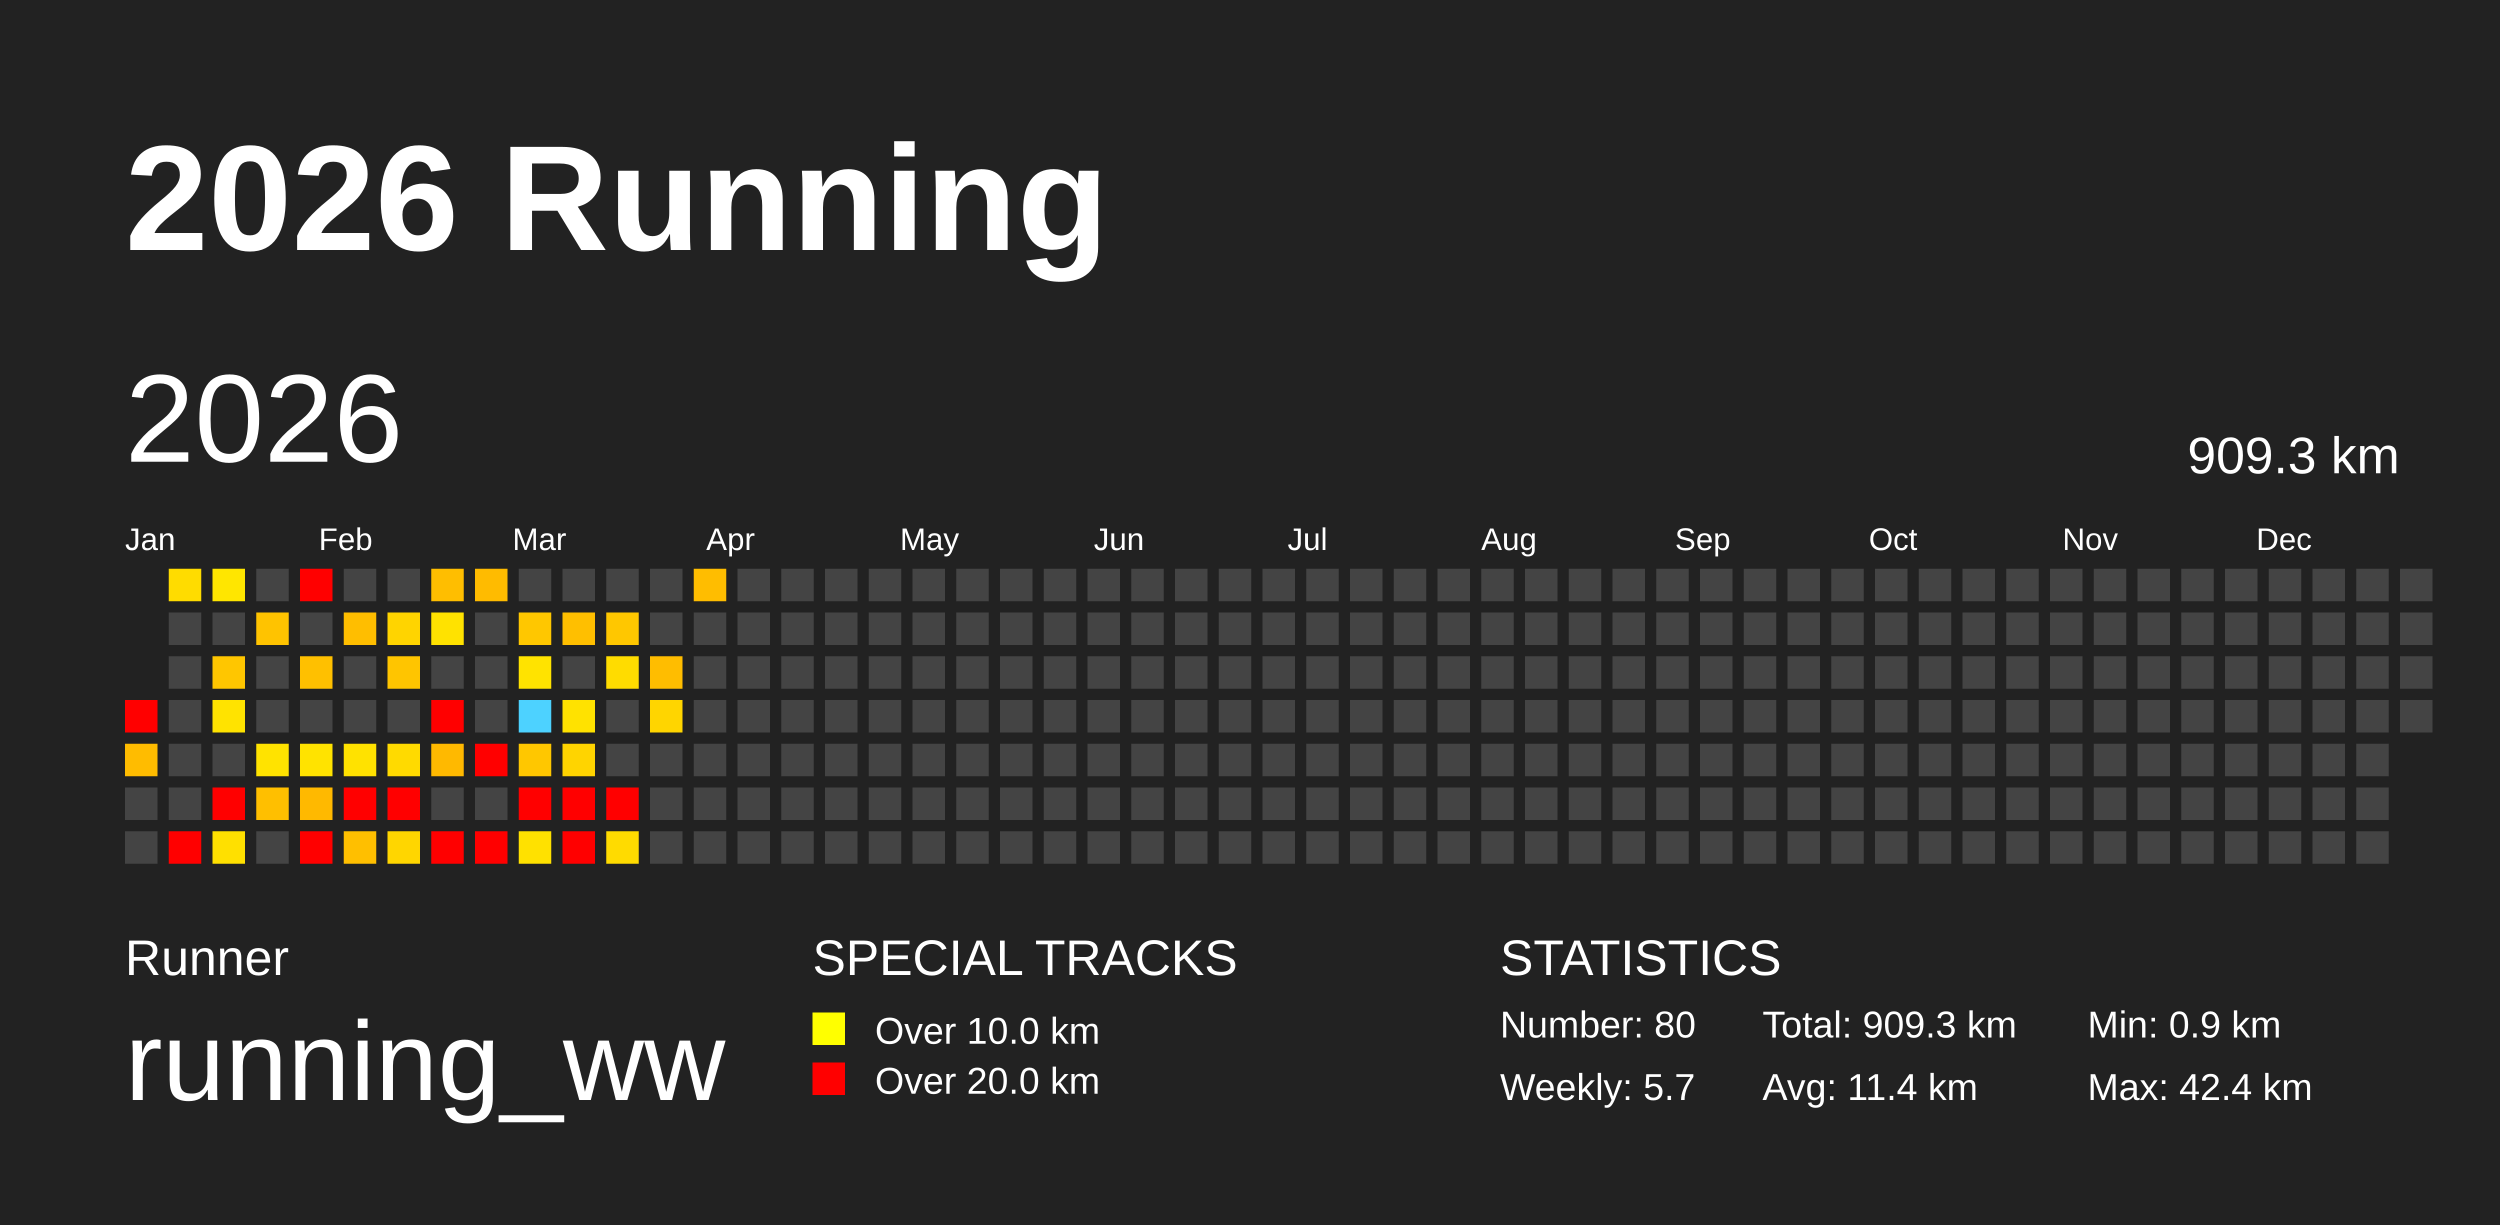
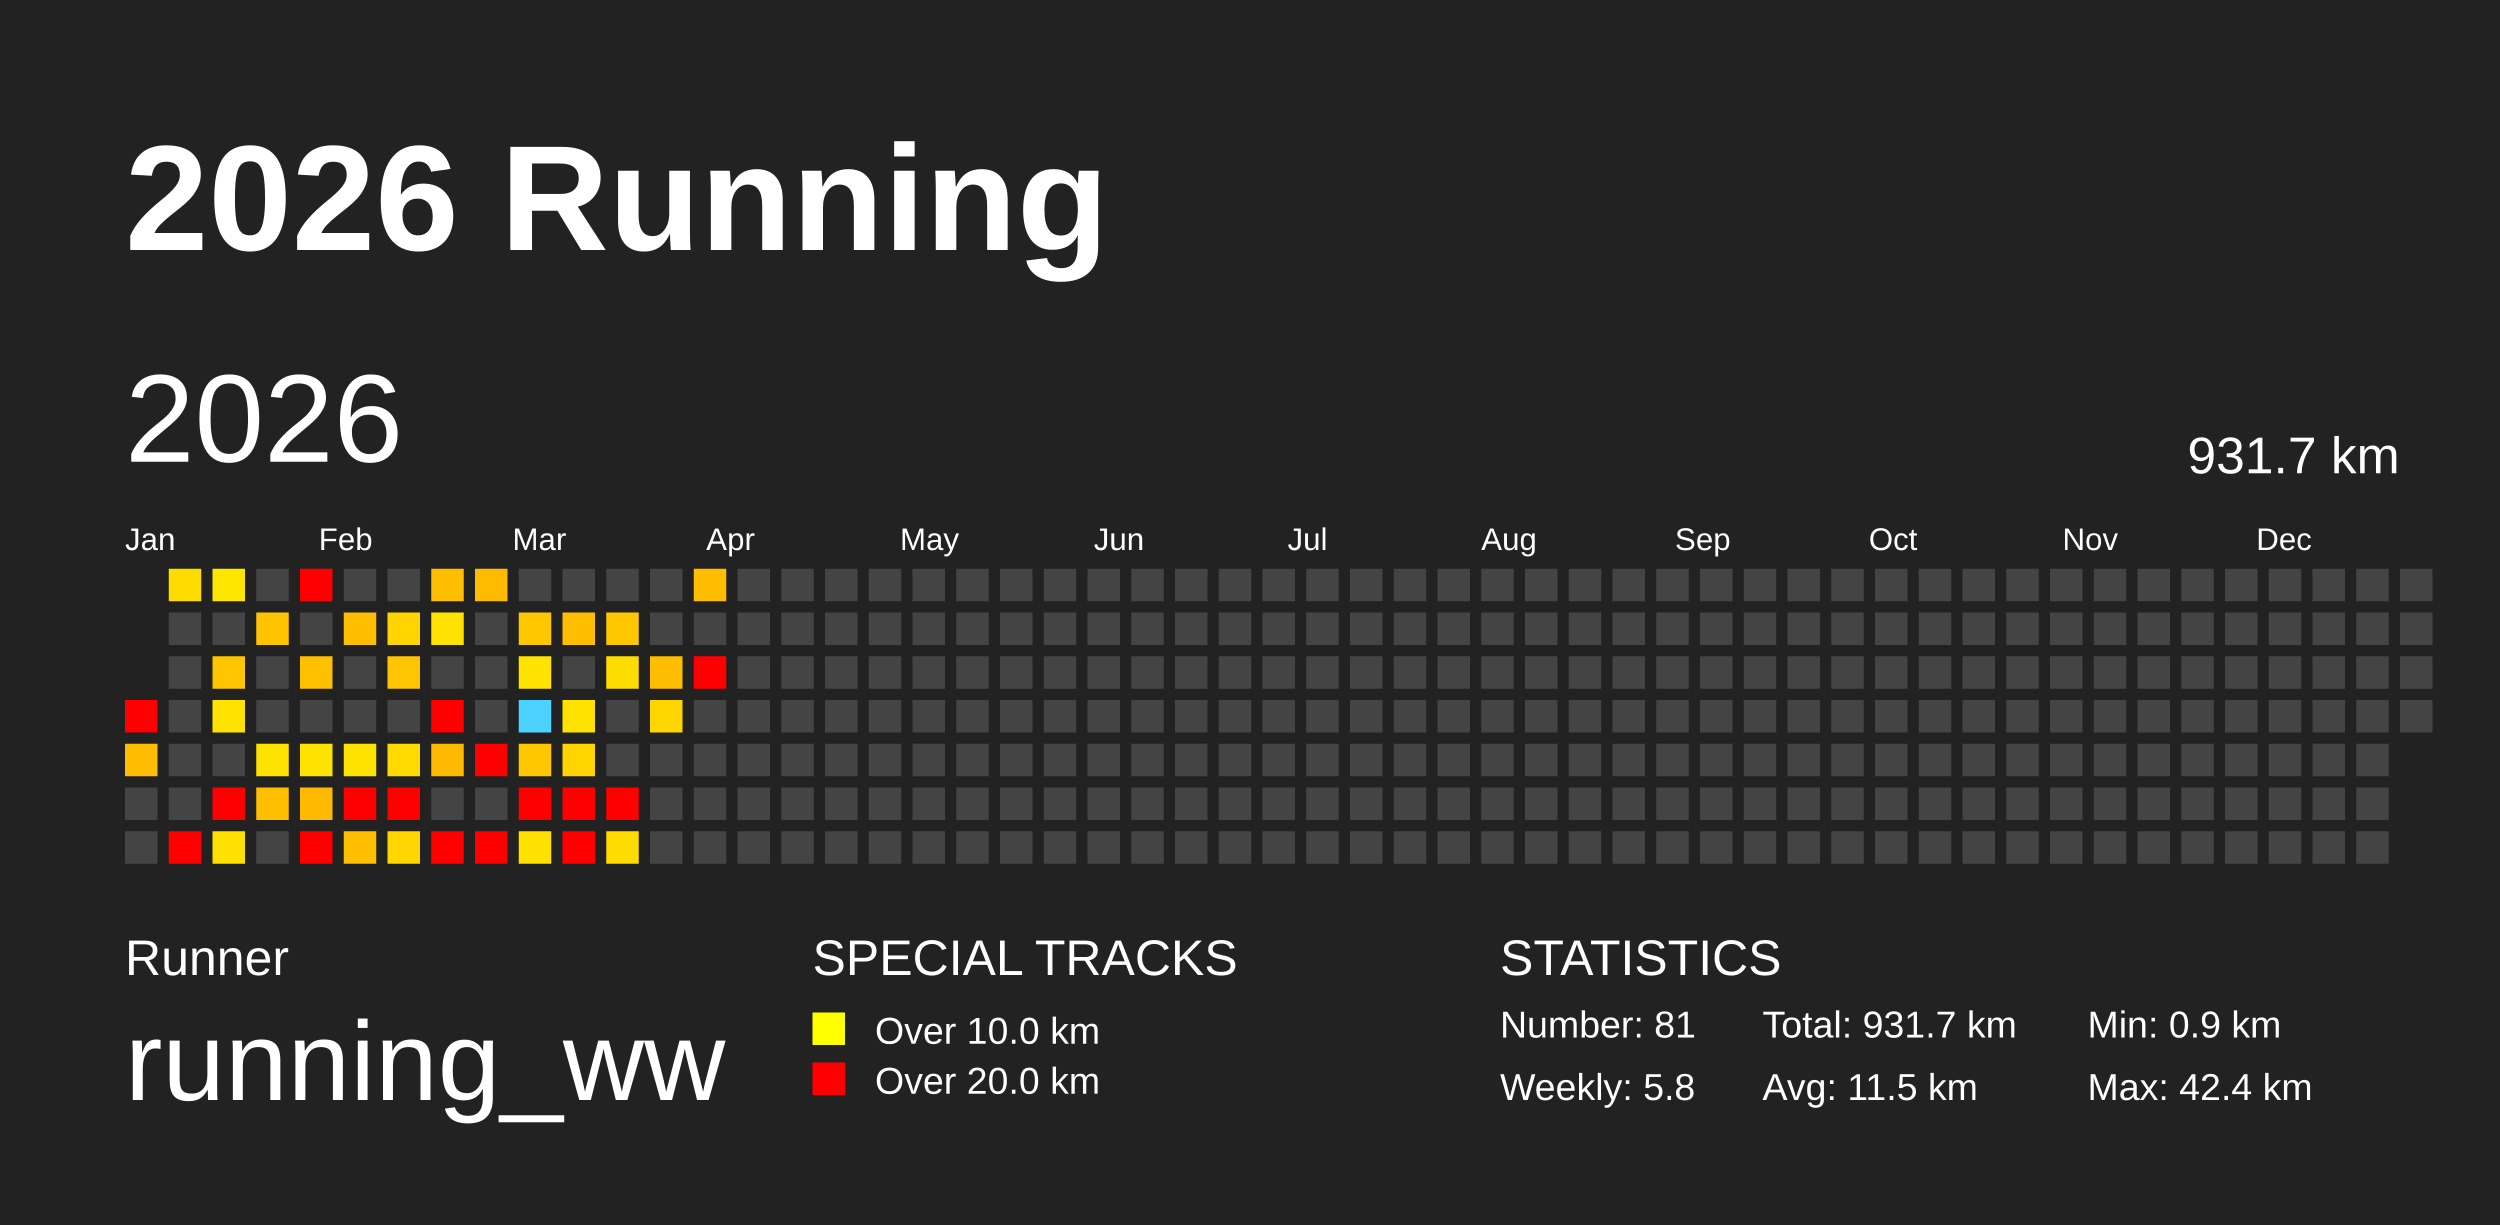
<svg xmlns="http://www.w3.org/2000/svg" baseProfile="full" height="98mm" version="1.1" viewBox="0,0,200,98" width="200mm">
  <defs />
  <rect fill="#222222" height="98" width="200" x="0" y="0" />
  <text fill="#FFFFFF" style="font-size:12px; font-family:Arial; font-weight:bold;" x="10" y="20">2026 Running</text>
  <text fill="#FFFFFF" style="font-size:4px; font-family:Arial" x="10" y="78">Runner</text>
  <text fill="#FFFFFF" style="font-size:9px; font-family:Arial" x="10" y="88">running_ww</text>
  <text fill="#FFFFFF" style="font-size:4px; font-family:Arial" x="65" y="78">SPECIAL TRACKS</text>
  <rect fill="yellow" height="2.6" width="2.6" x="65" y="81" />
  <text fill="#FFFFFF" style="font-size:3px; font-family:Arial" x="70" y="83.5">Over 10.0 km</text>
  <rect fill="red" height="2.6" width="2.6" x="65" y="85" />
  <text fill="#FFFFFF" style="font-size:3px; font-family:Arial" x="70" y="87.5">Over 20.0 km</text>
  <text fill="#FFFFFF" style="font-size:4px; font-family:Arial" x="120" y="78">STATISTICS</text>
-   <text fill="#FFFFFF" style="font-size:3px; font-family:Arial" x="120" y="83">Number: 80</text>
-   <text fill="#FFFFFF" style="font-size:3px; font-family:Arial" x="120" y="88">Weekly: 5.7</text>
-   <text fill="#FFFFFF" style="font-size:3px; font-family:Arial" x="141" y="83">Total: 909.3 km</text>
-   <text fill="#FFFFFF" style="font-size:3px; font-family:Arial" x="141" y="88">Avg: 11.4 km</text>
+   <text fill="#FFFFFF" style="font-size:3px; font-family:Arial" x="120" y="83">Number: 81</text>
+   <text fill="#FFFFFF" style="font-size:3px; font-family:Arial" x="120" y="88">Weekly: 5.8</text>
+   <text fill="#FFFFFF" style="font-size:3px; font-family:Arial" x="141" y="83">Total: 931.7 km</text>
+   <text fill="#FFFFFF" style="font-size:3px; font-family:Arial" x="141" y="88">Avg: 11.5 km</text>
  <text fill="#FFFFFF" style="font-size:3px; font-family:Arial" x="167" y="83">Min: 0.9 km</text>
  <text fill="#FFFFFF" style="font-size:3px; font-family:Arial" x="167" y="88">Max: 42.4 km</text>
  <text dominant-baseline="hanging" fill="#FFFFFF" style="font-size:10.0px; font-family:Arial;" x="10" y="30">2026</text>
-   <text dominant-baseline="hanging" fill="#FFFFFF" style="font-size:4.125px; font-family:Arial;" x="175" y="35">909.3 km</text>
+   <text dominant-baseline="hanging" fill="#FFFFFF" style="font-size:4.125px; font-family:Arial;" x="175" y="35">931.7 km</text>
  <text fill="#FFFFFF" style="font-size:2.5px; font-family:Arial" x="10.0" y="44">Jan</text>
  <text fill="#FFFFFF" style="font-size:2.5px; font-family:Arial" x="25.5" y="44">Feb</text>
  <text fill="#FFFFFF" style="font-size:2.5px; font-family:Arial" x="41.0" y="44">Mar</text>
  <text fill="#FFFFFF" style="font-size:2.5px; font-family:Arial" x="56.5" y="44">Apr</text>
  <text fill="#FFFFFF" style="font-size:2.5px; font-family:Arial" x="72.0" y="44">May</text>
  <text fill="#FFFFFF" style="font-size:2.5px; font-family:Arial" x="87.5" y="44">Jun</text>
  <text fill="#FFFFFF" style="font-size:2.5px; font-family:Arial" x="103.0" y="44">Jul</text>
  <text fill="#FFFFFF" style="font-size:2.5px; font-family:Arial" x="118.5" y="44">Aug</text>
  <text fill="#FFFFFF" style="font-size:2.5px; font-family:Arial" x="134.0" y="44">Sep</text>
  <text fill="#FFFFFF" style="font-size:2.5px; font-family:Arial" x="149.5" y="44">Oct</text>
  <text fill="#FFFFFF" style="font-size:2.5px; font-family:Arial" x="165.0" y="44">Nov</text>
  <text fill="#FFFFFF" style="font-size:2.5px; font-family:Arial" x="180.5" y="44">Dec</text>
  <rect fill="red" height="2.6" width="2.6" x="10.0" y="56.0" />
  <rect fill="#ffbc00" height="2.6" width="2.6" x="10.0" y="59.5" />
  <rect fill="#444444" height="2.6" width="2.6" x="10.0" y="63.0" />
  <rect fill="#444444" height="2.6" width="2.6" x="10.0" y="66.5" />
  <rect fill="#ffdc00" height="2.6" width="2.6" x="13.5" y="45.5" />
  <rect fill="#444444" height="2.6" width="2.6" x="13.5" y="49.0" />
  <rect fill="#444444" height="2.6" width="2.6" x="13.5" y="52.5" />
  <rect fill="#444444" height="2.6" width="2.6" x="13.5" y="56.0" />
  <rect fill="#444444" height="2.6" width="2.6" x="13.5" y="59.5" />
  <rect fill="#444444" height="2.6" width="2.6" x="13.5" y="63.0" />
  <rect fill="red" height="2.6" width="2.6" x="13.5" y="66.5" />
  <rect fill="#ffe600" height="2.6" width="2.6" x="17.0" y="45.5" />
  <rect fill="#444444" height="2.6" width="2.6" x="17.0" y="49.0" />
  <rect fill="#ffc600" height="2.6" width="2.6" x="17.0" y="52.5" />
  <rect fill="#ffe300" height="2.6" width="2.6" x="17.0" y="56.0" />
  <rect fill="#444444" height="2.6" width="2.6" x="17.0" y="59.5" />
  <rect fill="red" height="2.6" width="2.6" x="17.0" y="63.0" />
  <rect fill="#ffe000" height="2.6" width="2.6" x="17.0" y="66.5" />
  <rect fill="#444444" height="2.6" width="2.6" x="20.5" y="45.5" />
  <rect fill="#ffc300" height="2.6" width="2.6" x="20.5" y="49.0" />
  <rect fill="#444444" height="2.6" width="2.6" x="20.5" y="52.5" />
  <rect fill="#444444" height="2.6" width="2.6" x="20.5" y="56.0" />
  <rect fill="#ffe300" height="2.6" width="2.6" x="20.5" y="59.5" />
  <rect fill="#ffbf00" height="2.6" width="2.6" x="20.5" y="63.0" />
  <rect fill="#444444" height="2.6" width="2.6" x="20.5" y="66.5" />
  <rect fill="red" height="2.6" width="2.6" x="24.0" y="45.5" />
  <rect fill="#444444" height="2.6" width="2.6" x="24.0" y="49.0" />
  <rect fill="#ffc000" height="2.6" width="2.6" x="24.0" y="52.5" />
  <rect fill="#444444" height="2.6" width="2.6" x="24.0" y="56.0" />
  <rect fill="#ffe300" height="2.6" width="2.6" x="24.0" y="59.5" />
  <rect fill="#ffb900" height="2.6" width="2.6" x="24.0" y="63.0" />
  <rect fill="red" height="2.6" width="2.6" x="24.0" y="66.5" />
  <rect fill="#444444" height="2.6" width="2.6" x="27.5" y="45.5" />
  <rect fill="#ffbe00" height="2.6" width="2.6" x="27.5" y="49.0" />
  <rect fill="#444444" height="2.6" width="2.6" x="27.5" y="52.5" />
  <rect fill="#444444" height="2.6" width="2.6" x="27.5" y="56.0" />
  <rect fill="#ffe200" height="2.6" width="2.6" x="27.5" y="59.5" />
  <rect fill="red" height="2.6" width="2.6" x="27.5" y="63.0" />
  <rect fill="#ffbf00" height="2.6" width="2.6" x="27.5" y="66.5" />
  <rect fill="#444444" height="2.6" width="2.6" x="31.0" y="45.5" />
  <rect fill="#ffd400" height="2.6" width="2.6" x="31.0" y="49.0" />
  <rect fill="#ffc500" height="2.6" width="2.6" x="31.0" y="52.5" />
  <rect fill="#444444" height="2.6" width="2.6" x="31.0" y="56.0" />
  <rect fill="#ffda00" height="2.6" width="2.6" x="31.0" y="59.5" />
  <rect fill="red" height="2.6" width="2.6" x="31.0" y="63.0" />
  <rect fill="#ffd600" height="2.6" width="2.6" x="31.0" y="66.5" />
  <rect fill="#ffbe00" height="2.6" width="2.6" x="34.5" y="45.5" />
  <rect fill="#ffe200" height="2.6" width="2.6" x="34.5" y="49.0" />
  <rect fill="#444444" height="2.6" width="2.6" x="34.5" y="52.5" />
  <rect fill="red" height="2.6" width="2.6" x="34.5" y="56.0" />
  <rect fill="#ffb900" height="2.6" width="2.6" x="34.5" y="59.5" />
  <rect fill="#444444" height="2.6" width="2.6" x="34.5" y="63.0" />
  <rect fill="red" height="2.6" width="2.6" x="34.5" y="66.5" />
  <rect fill="#ffbb00" height="2.6" width="2.6" x="38.0" y="45.5" />
  <rect fill="#444444" height="2.6" width="2.6" x="38.0" y="49.0" />
  <rect fill="#444444" height="2.6" width="2.6" x="38.0" y="52.5" />
  <rect fill="#444444" height="2.6" width="2.6" x="38.0" y="56.0" />
  <rect fill="red" height="2.6" width="2.6" x="38.0" y="59.5" />
  <rect fill="#444444" height="2.6" width="2.6" x="38.0" y="63.0" />
  <rect fill="red" height="2.6" width="2.6" x="38.0" y="66.5" />
  <rect fill="#444444" height="2.6" width="2.6" x="41.5" y="45.5" />
  <rect fill="#ffc700" height="2.6" width="2.6" x="41.5" y="49.0" />
  <rect fill="#ffe300" height="2.6" width="2.6" x="41.5" y="52.5" />
  <rect fill="#4dd2ff" height="2.6" width="2.6" x="41.5" y="56.0" />
  <rect fill="#ffc700" height="2.6" width="2.6" x="41.5" y="59.5" />
  <rect fill="red" height="2.6" width="2.6" x="41.5" y="63.0" />
  <rect fill="#ffe100" height="2.6" width="2.6" x="41.5" y="66.5" />
  <rect fill="#444444" height="2.6" width="2.6" x="45.0" y="45.5" />
  <rect fill="#ffbf00" height="2.6" width="2.6" x="45.0" y="49.0" />
  <rect fill="#444444" height="2.6" width="2.6" x="45.0" y="52.5" />
  <rect fill="#ffe200" height="2.6" width="2.6" x="45.0" y="56.0" />
  <rect fill="#ffd400" height="2.6" width="2.6" x="45.0" y="59.5" />
  <rect fill="red" height="2.6" width="2.6" x="45.0" y="63.0" />
  <rect fill="red" height="2.6" width="2.6" x="45.0" y="66.5" />
  <rect fill="#444444" height="2.6" width="2.6" x="48.5" y="45.5" />
  <rect fill="#ffc700" height="2.6" width="2.6" x="48.5" y="49.0" />
  <rect fill="#ffdc00" height="2.6" width="2.6" x="48.5" y="52.5" />
  <rect fill="#444444" height="2.6" width="2.6" x="48.5" y="56.0" />
  <rect fill="#444444" height="2.6" width="2.6" x="48.5" y="59.5" />
  <rect fill="red" height="2.6" width="2.6" x="48.5" y="63.0" />
  <rect fill="#ffdb00" height="2.6" width="2.6" x="48.5" y="66.5" />
  <rect fill="#444444" height="2.6" width="2.6" x="52.0" y="45.5" />
  <rect fill="#444444" height="2.6" width="2.6" x="52.0" y="49.0" />
  <rect fill="#ffbd00" height="2.6" width="2.6" x="52.0" y="52.5" />
  <rect fill="#ffd500" height="2.6" width="2.6" x="52.0" y="56.0" />
  <rect fill="#444444" height="2.6" width="2.6" x="52.0" y="59.5" />
  <rect fill="#444444" height="2.6" width="2.6" x="52.0" y="63.0" />
  <rect fill="#444444" height="2.6" width="2.6" x="52.0" y="66.5" />
  <rect fill="#ffbd00" height="2.6" width="2.6" x="55.5" y="45.5" />
  <rect fill="#444444" height="2.6" width="2.6" x="55.5" y="49.0" />
-   <rect fill="#444444" height="2.6" width="2.6" x="55.5" y="52.5" />
+   <rect fill="red" height="2.6" width="2.6" x="55.5" y="52.5" />
  <rect fill="#444444" height="2.6" width="2.6" x="55.5" y="56.0" />
  <rect fill="#444444" height="2.6" width="2.6" x="55.5" y="59.5" />
  <rect fill="#444444" height="2.6" width="2.6" x="55.5" y="63.0" />
  <rect fill="#444444" height="2.6" width="2.6" x="55.5" y="66.5" />
  <rect fill="#444444" height="2.6" width="2.6" x="59.0" y="45.5" />
  <rect fill="#444444" height="2.6" width="2.6" x="59.0" y="49.0" />
  <rect fill="#444444" height="2.6" width="2.6" x="59.0" y="52.5" />
  <rect fill="#444444" height="2.6" width="2.6" x="59.0" y="56.0" />
  <rect fill="#444444" height="2.6" width="2.6" x="59.0" y="59.5" />
  <rect fill="#444444" height="2.6" width="2.6" x="59.0" y="63.0" />
  <rect fill="#444444" height="2.6" width="2.6" x="59.0" y="66.5" />
  <rect fill="#444444" height="2.6" width="2.6" x="62.5" y="45.5" />
  <rect fill="#444444" height="2.6" width="2.6" x="62.5" y="49.0" />
  <rect fill="#444444" height="2.6" width="2.6" x="62.5" y="52.5" />
  <rect fill="#444444" height="2.6" width="2.6" x="62.5" y="56.0" />
  <rect fill="#444444" height="2.6" width="2.6" x="62.5" y="59.5" />
  <rect fill="#444444" height="2.6" width="2.6" x="62.5" y="63.0" />
  <rect fill="#444444" height="2.6" width="2.6" x="62.5" y="66.5" />
  <rect fill="#444444" height="2.6" width="2.6" x="66.0" y="45.5" />
  <rect fill="#444444" height="2.6" width="2.6" x="66.0" y="49.0" />
  <rect fill="#444444" height="2.6" width="2.6" x="66.0" y="52.5" />
  <rect fill="#444444" height="2.6" width="2.6" x="66.0" y="56.0" />
  <rect fill="#444444" height="2.6" width="2.6" x="66.0" y="59.5" />
  <rect fill="#444444" height="2.6" width="2.6" x="66.0" y="63.0" />
  <rect fill="#444444" height="2.6" width="2.6" x="66.0" y="66.5" />
  <rect fill="#444444" height="2.6" width="2.6" x="69.5" y="45.5" />
  <rect fill="#444444" height="2.6" width="2.6" x="69.5" y="49.0" />
  <rect fill="#444444" height="2.6" width="2.6" x="69.5" y="52.5" />
  <rect fill="#444444" height="2.6" width="2.6" x="69.5" y="56.0" />
  <rect fill="#444444" height="2.6" width="2.6" x="69.5" y="59.5" />
  <rect fill="#444444" height="2.6" width="2.6" x="69.5" y="63.0" />
  <rect fill="#444444" height="2.6" width="2.6" x="69.5" y="66.5" />
  <rect fill="#444444" height="2.6" width="2.6" x="73.0" y="45.5" />
  <rect fill="#444444" height="2.6" width="2.6" x="73.0" y="49.0" />
  <rect fill="#444444" height="2.6" width="2.6" x="73.0" y="52.5" />
  <rect fill="#444444" height="2.6" width="2.6" x="73.0" y="56.0" />
  <rect fill="#444444" height="2.6" width="2.6" x="73.0" y="59.5" />
  <rect fill="#444444" height="2.6" width="2.6" x="73.0" y="63.0" />
  <rect fill="#444444" height="2.6" width="2.6" x="73.0" y="66.5" />
  <rect fill="#444444" height="2.6" width="2.6" x="76.5" y="45.5" />
  <rect fill="#444444" height="2.6" width="2.6" x="76.5" y="49.0" />
  <rect fill="#444444" height="2.6" width="2.6" x="76.5" y="52.5" />
  <rect fill="#444444" height="2.6" width="2.6" x="76.5" y="56.0" />
  <rect fill="#444444" height="2.6" width="2.6" x="76.5" y="59.5" />
  <rect fill="#444444" height="2.6" width="2.6" x="76.5" y="63.0" />
  <rect fill="#444444" height="2.6" width="2.6" x="76.5" y="66.5" />
  <rect fill="#444444" height="2.6" width="2.6" x="80.0" y="45.5" />
  <rect fill="#444444" height="2.6" width="2.6" x="80.0" y="49.0" />
  <rect fill="#444444" height="2.6" width="2.6" x="80.0" y="52.5" />
  <rect fill="#444444" height="2.6" width="2.6" x="80.0" y="56.0" />
  <rect fill="#444444" height="2.6" width="2.6" x="80.0" y="59.5" />
  <rect fill="#444444" height="2.6" width="2.6" x="80.0" y="63.0" />
  <rect fill="#444444" height="2.6" width="2.6" x="80.0" y="66.5" />
  <rect fill="#444444" height="2.6" width="2.6" x="83.5" y="45.5" />
  <rect fill="#444444" height="2.6" width="2.6" x="83.5" y="49.0" />
  <rect fill="#444444" height="2.6" width="2.6" x="83.5" y="52.5" />
  <rect fill="#444444" height="2.6" width="2.6" x="83.5" y="56.0" />
  <rect fill="#444444" height="2.6" width="2.6" x="83.5" y="59.5" />
  <rect fill="#444444" height="2.6" width="2.6" x="83.5" y="63.0" />
  <rect fill="#444444" height="2.6" width="2.6" x="83.5" y="66.5" />
  <rect fill="#444444" height="2.6" width="2.6" x="87.0" y="45.5" />
  <rect fill="#444444" height="2.6" width="2.6" x="87.0" y="49.0" />
  <rect fill="#444444" height="2.6" width="2.6" x="87.0" y="52.5" />
  <rect fill="#444444" height="2.6" width="2.6" x="87.0" y="56.0" />
  <rect fill="#444444" height="2.6" width="2.6" x="87.0" y="59.5" />
  <rect fill="#444444" height="2.6" width="2.6" x="87.0" y="63.0" />
  <rect fill="#444444" height="2.6" width="2.6" x="87.0" y="66.5" />
  <rect fill="#444444" height="2.6" width="2.6" x="90.5" y="45.5" />
  <rect fill="#444444" height="2.6" width="2.6" x="90.5" y="49.0" />
  <rect fill="#444444" height="2.6" width="2.6" x="90.5" y="52.5" />
  <rect fill="#444444" height="2.6" width="2.6" x="90.5" y="56.0" />
  <rect fill="#444444" height="2.6" width="2.6" x="90.5" y="59.5" />
  <rect fill="#444444" height="2.6" width="2.6" x="90.5" y="63.0" />
  <rect fill="#444444" height="2.6" width="2.6" x="90.5" y="66.5" />
  <rect fill="#444444" height="2.6" width="2.6" x="94.0" y="45.5" />
  <rect fill="#444444" height="2.6" width="2.6" x="94.0" y="49.0" />
  <rect fill="#444444" height="2.6" width="2.6" x="94.0" y="52.5" />
  <rect fill="#444444" height="2.6" width="2.6" x="94.0" y="56.0" />
  <rect fill="#444444" height="2.6" width="2.6" x="94.0" y="59.5" />
  <rect fill="#444444" height="2.6" width="2.6" x="94.0" y="63.0" />
  <rect fill="#444444" height="2.6" width="2.6" x="94.0" y="66.5" />
  <rect fill="#444444" height="2.6" width="2.6" x="97.5" y="45.5" />
  <rect fill="#444444" height="2.6" width="2.6" x="97.5" y="49.0" />
  <rect fill="#444444" height="2.6" width="2.6" x="97.5" y="52.5" />
  <rect fill="#444444" height="2.6" width="2.6" x="97.5" y="56.0" />
  <rect fill="#444444" height="2.6" width="2.6" x="97.5" y="59.5" />
  <rect fill="#444444" height="2.6" width="2.6" x="97.5" y="63.0" />
  <rect fill="#444444" height="2.6" width="2.6" x="97.5" y="66.5" />
  <rect fill="#444444" height="2.6" width="2.6" x="101.0" y="45.5" />
  <rect fill="#444444" height="2.6" width="2.6" x="101.0" y="49.0" />
  <rect fill="#444444" height="2.6" width="2.6" x="101.0" y="52.5" />
  <rect fill="#444444" height="2.6" width="2.6" x="101.0" y="56.0" />
  <rect fill="#444444" height="2.6" width="2.6" x="101.0" y="59.5" />
  <rect fill="#444444" height="2.6" width="2.6" x="101.0" y="63.0" />
  <rect fill="#444444" height="2.6" width="2.6" x="101.0" y="66.5" />
  <rect fill="#444444" height="2.6" width="2.6" x="104.5" y="45.5" />
  <rect fill="#444444" height="2.6" width="2.6" x="104.5" y="49.0" />
  <rect fill="#444444" height="2.6" width="2.6" x="104.5" y="52.5" />
  <rect fill="#444444" height="2.6" width="2.6" x="104.5" y="56.0" />
  <rect fill="#444444" height="2.6" width="2.6" x="104.5" y="59.5" />
  <rect fill="#444444" height="2.6" width="2.6" x="104.5" y="63.0" />
  <rect fill="#444444" height="2.6" width="2.6" x="104.5" y="66.5" />
  <rect fill="#444444" height="2.6" width="2.6" x="108.0" y="45.5" />
  <rect fill="#444444" height="2.6" width="2.6" x="108.0" y="49.0" />
  <rect fill="#444444" height="2.6" width="2.6" x="108.0" y="52.5" />
  <rect fill="#444444" height="2.6" width="2.6" x="108.0" y="56.0" />
  <rect fill="#444444" height="2.6" width="2.6" x="108.0" y="59.5" />
  <rect fill="#444444" height="2.6" width="2.6" x="108.0" y="63.0" />
  <rect fill="#444444" height="2.6" width="2.6" x="108.0" y="66.5" />
  <rect fill="#444444" height="2.6" width="2.6" x="111.5" y="45.5" />
  <rect fill="#444444" height="2.6" width="2.6" x="111.5" y="49.0" />
  <rect fill="#444444" height="2.6" width="2.6" x="111.5" y="52.5" />
  <rect fill="#444444" height="2.6" width="2.6" x="111.5" y="56.0" />
  <rect fill="#444444" height="2.6" width="2.6" x="111.5" y="59.5" />
  <rect fill="#444444" height="2.6" width="2.6" x="111.5" y="63.0" />
  <rect fill="#444444" height="2.6" width="2.6" x="111.5" y="66.5" />
  <rect fill="#444444" height="2.6" width="2.6" x="115.0" y="45.5" />
  <rect fill="#444444" height="2.6" width="2.6" x="115.0" y="49.0" />
  <rect fill="#444444" height="2.6" width="2.6" x="115.0" y="52.5" />
  <rect fill="#444444" height="2.6" width="2.6" x="115.0" y="56.0" />
  <rect fill="#444444" height="2.6" width="2.6" x="115.0" y="59.5" />
  <rect fill="#444444" height="2.6" width="2.6" x="115.0" y="63.0" />
  <rect fill="#444444" height="2.6" width="2.6" x="115.0" y="66.5" />
  <rect fill="#444444" height="2.6" width="2.6" x="118.5" y="45.5" />
  <rect fill="#444444" height="2.6" width="2.6" x="118.5" y="49.0" />
  <rect fill="#444444" height="2.6" width="2.6" x="118.5" y="52.5" />
  <rect fill="#444444" height="2.6" width="2.6" x="118.5" y="56.0" />
  <rect fill="#444444" height="2.6" width="2.6" x="118.5" y="59.5" />
  <rect fill="#444444" height="2.6" width="2.6" x="118.5" y="63.0" />
  <rect fill="#444444" height="2.6" width="2.6" x="118.5" y="66.5" />
  <rect fill="#444444" height="2.6" width="2.6" x="122.0" y="45.5" />
  <rect fill="#444444" height="2.6" width="2.6" x="122.0" y="49.0" />
  <rect fill="#444444" height="2.6" width="2.6" x="122.0" y="52.5" />
  <rect fill="#444444" height="2.6" width="2.6" x="122.0" y="56.0" />
  <rect fill="#444444" height="2.6" width="2.6" x="122.0" y="59.5" />
  <rect fill="#444444" height="2.6" width="2.6" x="122.0" y="63.0" />
  <rect fill="#444444" height="2.6" width="2.6" x="122.0" y="66.5" />
  <rect fill="#444444" height="2.6" width="2.6" x="125.5" y="45.5" />
  <rect fill="#444444" height="2.6" width="2.6" x="125.5" y="49.0" />
  <rect fill="#444444" height="2.6" width="2.6" x="125.5" y="52.5" />
  <rect fill="#444444" height="2.6" width="2.6" x="125.5" y="56.0" />
  <rect fill="#444444" height="2.6" width="2.6" x="125.5" y="59.5" />
  <rect fill="#444444" height="2.6" width="2.6" x="125.5" y="63.0" />
  <rect fill="#444444" height="2.6" width="2.6" x="125.5" y="66.5" />
  <rect fill="#444444" height="2.6" width="2.6" x="129.0" y="45.5" />
  <rect fill="#444444" height="2.6" width="2.6" x="129.0" y="49.0" />
  <rect fill="#444444" height="2.6" width="2.6" x="129.0" y="52.5" />
  <rect fill="#444444" height="2.6" width="2.6" x="129.0" y="56.0" />
  <rect fill="#444444" height="2.6" width="2.6" x="129.0" y="59.5" />
  <rect fill="#444444" height="2.6" width="2.6" x="129.0" y="63.0" />
  <rect fill="#444444" height="2.6" width="2.6" x="129.0" y="66.5" />
  <rect fill="#444444" height="2.6" width="2.6" x="132.5" y="45.5" />
  <rect fill="#444444" height="2.6" width="2.6" x="132.5" y="49.0" />
  <rect fill="#444444" height="2.6" width="2.6" x="132.5" y="52.5" />
  <rect fill="#444444" height="2.6" width="2.6" x="132.5" y="56.0" />
  <rect fill="#444444" height="2.6" width="2.6" x="132.5" y="59.5" />
  <rect fill="#444444" height="2.6" width="2.6" x="132.5" y="63.0" />
  <rect fill="#444444" height="2.6" width="2.6" x="132.5" y="66.5" />
  <rect fill="#444444" height="2.6" width="2.6" x="136.0" y="45.5" />
  <rect fill="#444444" height="2.6" width="2.6" x="136.0" y="49.0" />
  <rect fill="#444444" height="2.6" width="2.6" x="136.0" y="52.5" />
  <rect fill="#444444" height="2.6" width="2.6" x="136.0" y="56.0" />
  <rect fill="#444444" height="2.6" width="2.6" x="136.0" y="59.5" />
  <rect fill="#444444" height="2.6" width="2.6" x="136.0" y="63.0" />
  <rect fill="#444444" height="2.6" width="2.6" x="136.0" y="66.5" />
  <rect fill="#444444" height="2.6" width="2.6" x="139.5" y="45.5" />
  <rect fill="#444444" height="2.6" width="2.6" x="139.5" y="49.0" />
  <rect fill="#444444" height="2.6" width="2.6" x="139.5" y="52.5" />
  <rect fill="#444444" height="2.6" width="2.6" x="139.5" y="56.0" />
  <rect fill="#444444" height="2.6" width="2.6" x="139.5" y="59.5" />
  <rect fill="#444444" height="2.6" width="2.6" x="139.5" y="63.0" />
  <rect fill="#444444" height="2.6" width="2.6" x="139.5" y="66.5" />
  <rect fill="#444444" height="2.6" width="2.6" x="143.0" y="45.5" />
  <rect fill="#444444" height="2.6" width="2.6" x="143.0" y="49.0" />
  <rect fill="#444444" height="2.6" width="2.6" x="143.0" y="52.5" />
  <rect fill="#444444" height="2.6" width="2.6" x="143.0" y="56.0" />
  <rect fill="#444444" height="2.6" width="2.6" x="143.0" y="59.5" />
  <rect fill="#444444" height="2.6" width="2.6" x="143.0" y="63.0" />
  <rect fill="#444444" height="2.6" width="2.6" x="143.0" y="66.5" />
  <rect fill="#444444" height="2.6" width="2.6" x="146.5" y="45.5" />
  <rect fill="#444444" height="2.6" width="2.6" x="146.5" y="49.0" />
  <rect fill="#444444" height="2.6" width="2.6" x="146.5" y="52.5" />
  <rect fill="#444444" height="2.6" width="2.6" x="146.5" y="56.0" />
  <rect fill="#444444" height="2.6" width="2.6" x="146.5" y="59.5" />
  <rect fill="#444444" height="2.6" width="2.6" x="146.5" y="63.0" />
  <rect fill="#444444" height="2.6" width="2.6" x="146.5" y="66.5" />
  <rect fill="#444444" height="2.6" width="2.6" x="150.0" y="45.5" />
  <rect fill="#444444" height="2.6" width="2.6" x="150.0" y="49.0" />
  <rect fill="#444444" height="2.6" width="2.6" x="150.0" y="52.5" />
  <rect fill="#444444" height="2.6" width="2.6" x="150.0" y="56.0" />
  <rect fill="#444444" height="2.6" width="2.6" x="150.0" y="59.5" />
  <rect fill="#444444" height="2.6" width="2.6" x="150.0" y="63.0" />
  <rect fill="#444444" height="2.6" width="2.6" x="150.0" y="66.5" />
  <rect fill="#444444" height="2.6" width="2.6" x="153.5" y="45.5" />
  <rect fill="#444444" height="2.6" width="2.6" x="153.5" y="49.0" />
  <rect fill="#444444" height="2.6" width="2.6" x="153.5" y="52.5" />
  <rect fill="#444444" height="2.6" width="2.6" x="153.5" y="56.0" />
  <rect fill="#444444" height="2.6" width="2.6" x="153.5" y="59.5" />
  <rect fill="#444444" height="2.6" width="2.6" x="153.5" y="63.0" />
  <rect fill="#444444" height="2.6" width="2.6" x="153.5" y="66.5" />
  <rect fill="#444444" height="2.6" width="2.6" x="157.0" y="45.5" />
  <rect fill="#444444" height="2.6" width="2.6" x="157.0" y="49.0" />
  <rect fill="#444444" height="2.6" width="2.6" x="157.0" y="52.5" />
  <rect fill="#444444" height="2.6" width="2.6" x="157.0" y="56.0" />
  <rect fill="#444444" height="2.6" width="2.6" x="157.0" y="59.5" />
  <rect fill="#444444" height="2.6" width="2.6" x="157.0" y="63.0" />
  <rect fill="#444444" height="2.6" width="2.6" x="157.0" y="66.5" />
  <rect fill="#444444" height="2.6" width="2.6" x="160.5" y="45.5" />
  <rect fill="#444444" height="2.6" width="2.6" x="160.5" y="49.0" />
  <rect fill="#444444" height="2.6" width="2.6" x="160.5" y="52.5" />
  <rect fill="#444444" height="2.6" width="2.6" x="160.5" y="56.0" />
  <rect fill="#444444" height="2.6" width="2.6" x="160.5" y="59.5" />
  <rect fill="#444444" height="2.6" width="2.6" x="160.5" y="63.0" />
  <rect fill="#444444" height="2.6" width="2.6" x="160.5" y="66.5" />
  <rect fill="#444444" height="2.6" width="2.6" x="164.0" y="45.5" />
  <rect fill="#444444" height="2.6" width="2.6" x="164.0" y="49.0" />
  <rect fill="#444444" height="2.6" width="2.6" x="164.0" y="52.5" />
  <rect fill="#444444" height="2.6" width="2.6" x="164.0" y="56.0" />
  <rect fill="#444444" height="2.6" width="2.6" x="164.0" y="59.5" />
  <rect fill="#444444" height="2.6" width="2.6" x="164.0" y="63.0" />
  <rect fill="#444444" height="2.6" width="2.6" x="164.0" y="66.5" />
  <rect fill="#444444" height="2.6" width="2.6" x="167.5" y="45.5" />
  <rect fill="#444444" height="2.6" width="2.6" x="167.5" y="49.0" />
  <rect fill="#444444" height="2.6" width="2.6" x="167.5" y="52.5" />
  <rect fill="#444444" height="2.6" width="2.6" x="167.5" y="56.0" />
  <rect fill="#444444" height="2.6" width="2.6" x="167.5" y="59.5" />
  <rect fill="#444444" height="2.6" width="2.6" x="167.5" y="63.0" />
  <rect fill="#444444" height="2.6" width="2.6" x="167.5" y="66.5" />
  <rect fill="#444444" height="2.6" width="2.6" x="171.0" y="45.5" />
  <rect fill="#444444" height="2.6" width="2.6" x="171.0" y="49.0" />
  <rect fill="#444444" height="2.6" width="2.6" x="171.0" y="52.5" />
  <rect fill="#444444" height="2.6" width="2.6" x="171.0" y="56.0" />
  <rect fill="#444444" height="2.6" width="2.6" x="171.0" y="59.5" />
  <rect fill="#444444" height="2.6" width="2.6" x="171.0" y="63.0" />
  <rect fill="#444444" height="2.6" width="2.6" x="171.0" y="66.5" />
  <rect fill="#444444" height="2.6" width="2.6" x="174.5" y="45.5" />
  <rect fill="#444444" height="2.6" width="2.6" x="174.5" y="49.0" />
  <rect fill="#444444" height="2.6" width="2.6" x="174.5" y="52.5" />
  <rect fill="#444444" height="2.6" width="2.6" x="174.5" y="56.0" />
  <rect fill="#444444" height="2.6" width="2.6" x="174.5" y="59.5" />
  <rect fill="#444444" height="2.6" width="2.6" x="174.5" y="63.0" />
  <rect fill="#444444" height="2.6" width="2.6" x="174.5" y="66.5" />
  <rect fill="#444444" height="2.6" width="2.6" x="178.0" y="45.5" />
  <rect fill="#444444" height="2.6" width="2.6" x="178.0" y="49.0" />
  <rect fill="#444444" height="2.6" width="2.6" x="178.0" y="52.5" />
  <rect fill="#444444" height="2.6" width="2.6" x="178.0" y="56.0" />
  <rect fill="#444444" height="2.6" width="2.6" x="178.0" y="59.5" />
  <rect fill="#444444" height="2.6" width="2.6" x="178.0" y="63.0" />
  <rect fill="#444444" height="2.6" width="2.6" x="178.0" y="66.5" />
  <rect fill="#444444" height="2.6" width="2.6" x="181.5" y="45.5" />
  <rect fill="#444444" height="2.6" width="2.6" x="181.5" y="49.0" />
  <rect fill="#444444" height="2.6" width="2.6" x="181.5" y="52.5" />
  <rect fill="#444444" height="2.6" width="2.6" x="181.5" y="56.0" />
  <rect fill="#444444" height="2.6" width="2.6" x="181.5" y="59.5" />
  <rect fill="#444444" height="2.6" width="2.6" x="181.5" y="63.0" />
  <rect fill="#444444" height="2.6" width="2.6" x="181.5" y="66.5" />
  <rect fill="#444444" height="2.6" width="2.6" x="185.0" y="45.5" />
  <rect fill="#444444" height="2.6" width="2.6" x="185.0" y="49.0" />
  <rect fill="#444444" height="2.6" width="2.6" x="185.0" y="52.5" />
  <rect fill="#444444" height="2.6" width="2.6" x="185.0" y="56.0" />
  <rect fill="#444444" height="2.6" width="2.6" x="185.0" y="59.5" />
  <rect fill="#444444" height="2.6" width="2.6" x="185.0" y="63.0" />
  <rect fill="#444444" height="2.6" width="2.6" x="185.0" y="66.5" />
  <rect fill="#444444" height="2.6" width="2.6" x="188.5" y="45.5" />
  <rect fill="#444444" height="2.6" width="2.6" x="188.5" y="49.0" />
  <rect fill="#444444" height="2.6" width="2.6" x="188.5" y="52.5" />
  <rect fill="#444444" height="2.6" width="2.6" x="188.5" y="56.0" />
  <rect fill="#444444" height="2.6" width="2.6" x="188.5" y="59.5" />
  <rect fill="#444444" height="2.6" width="2.6" x="188.5" y="63.0" />
  <rect fill="#444444" height="2.6" width="2.6" x="188.5" y="66.5" />
  <rect fill="#444444" height="2.6" width="2.6" x="192.0" y="45.5" />
  <rect fill="#444444" height="2.6" width="2.6" x="192.0" y="49.0" />
  <rect fill="#444444" height="2.6" width="2.6" x="192.0" y="52.5" />
  <rect fill="#444444" height="2.6" width="2.6" x="192.0" y="56.0" />
</svg>
